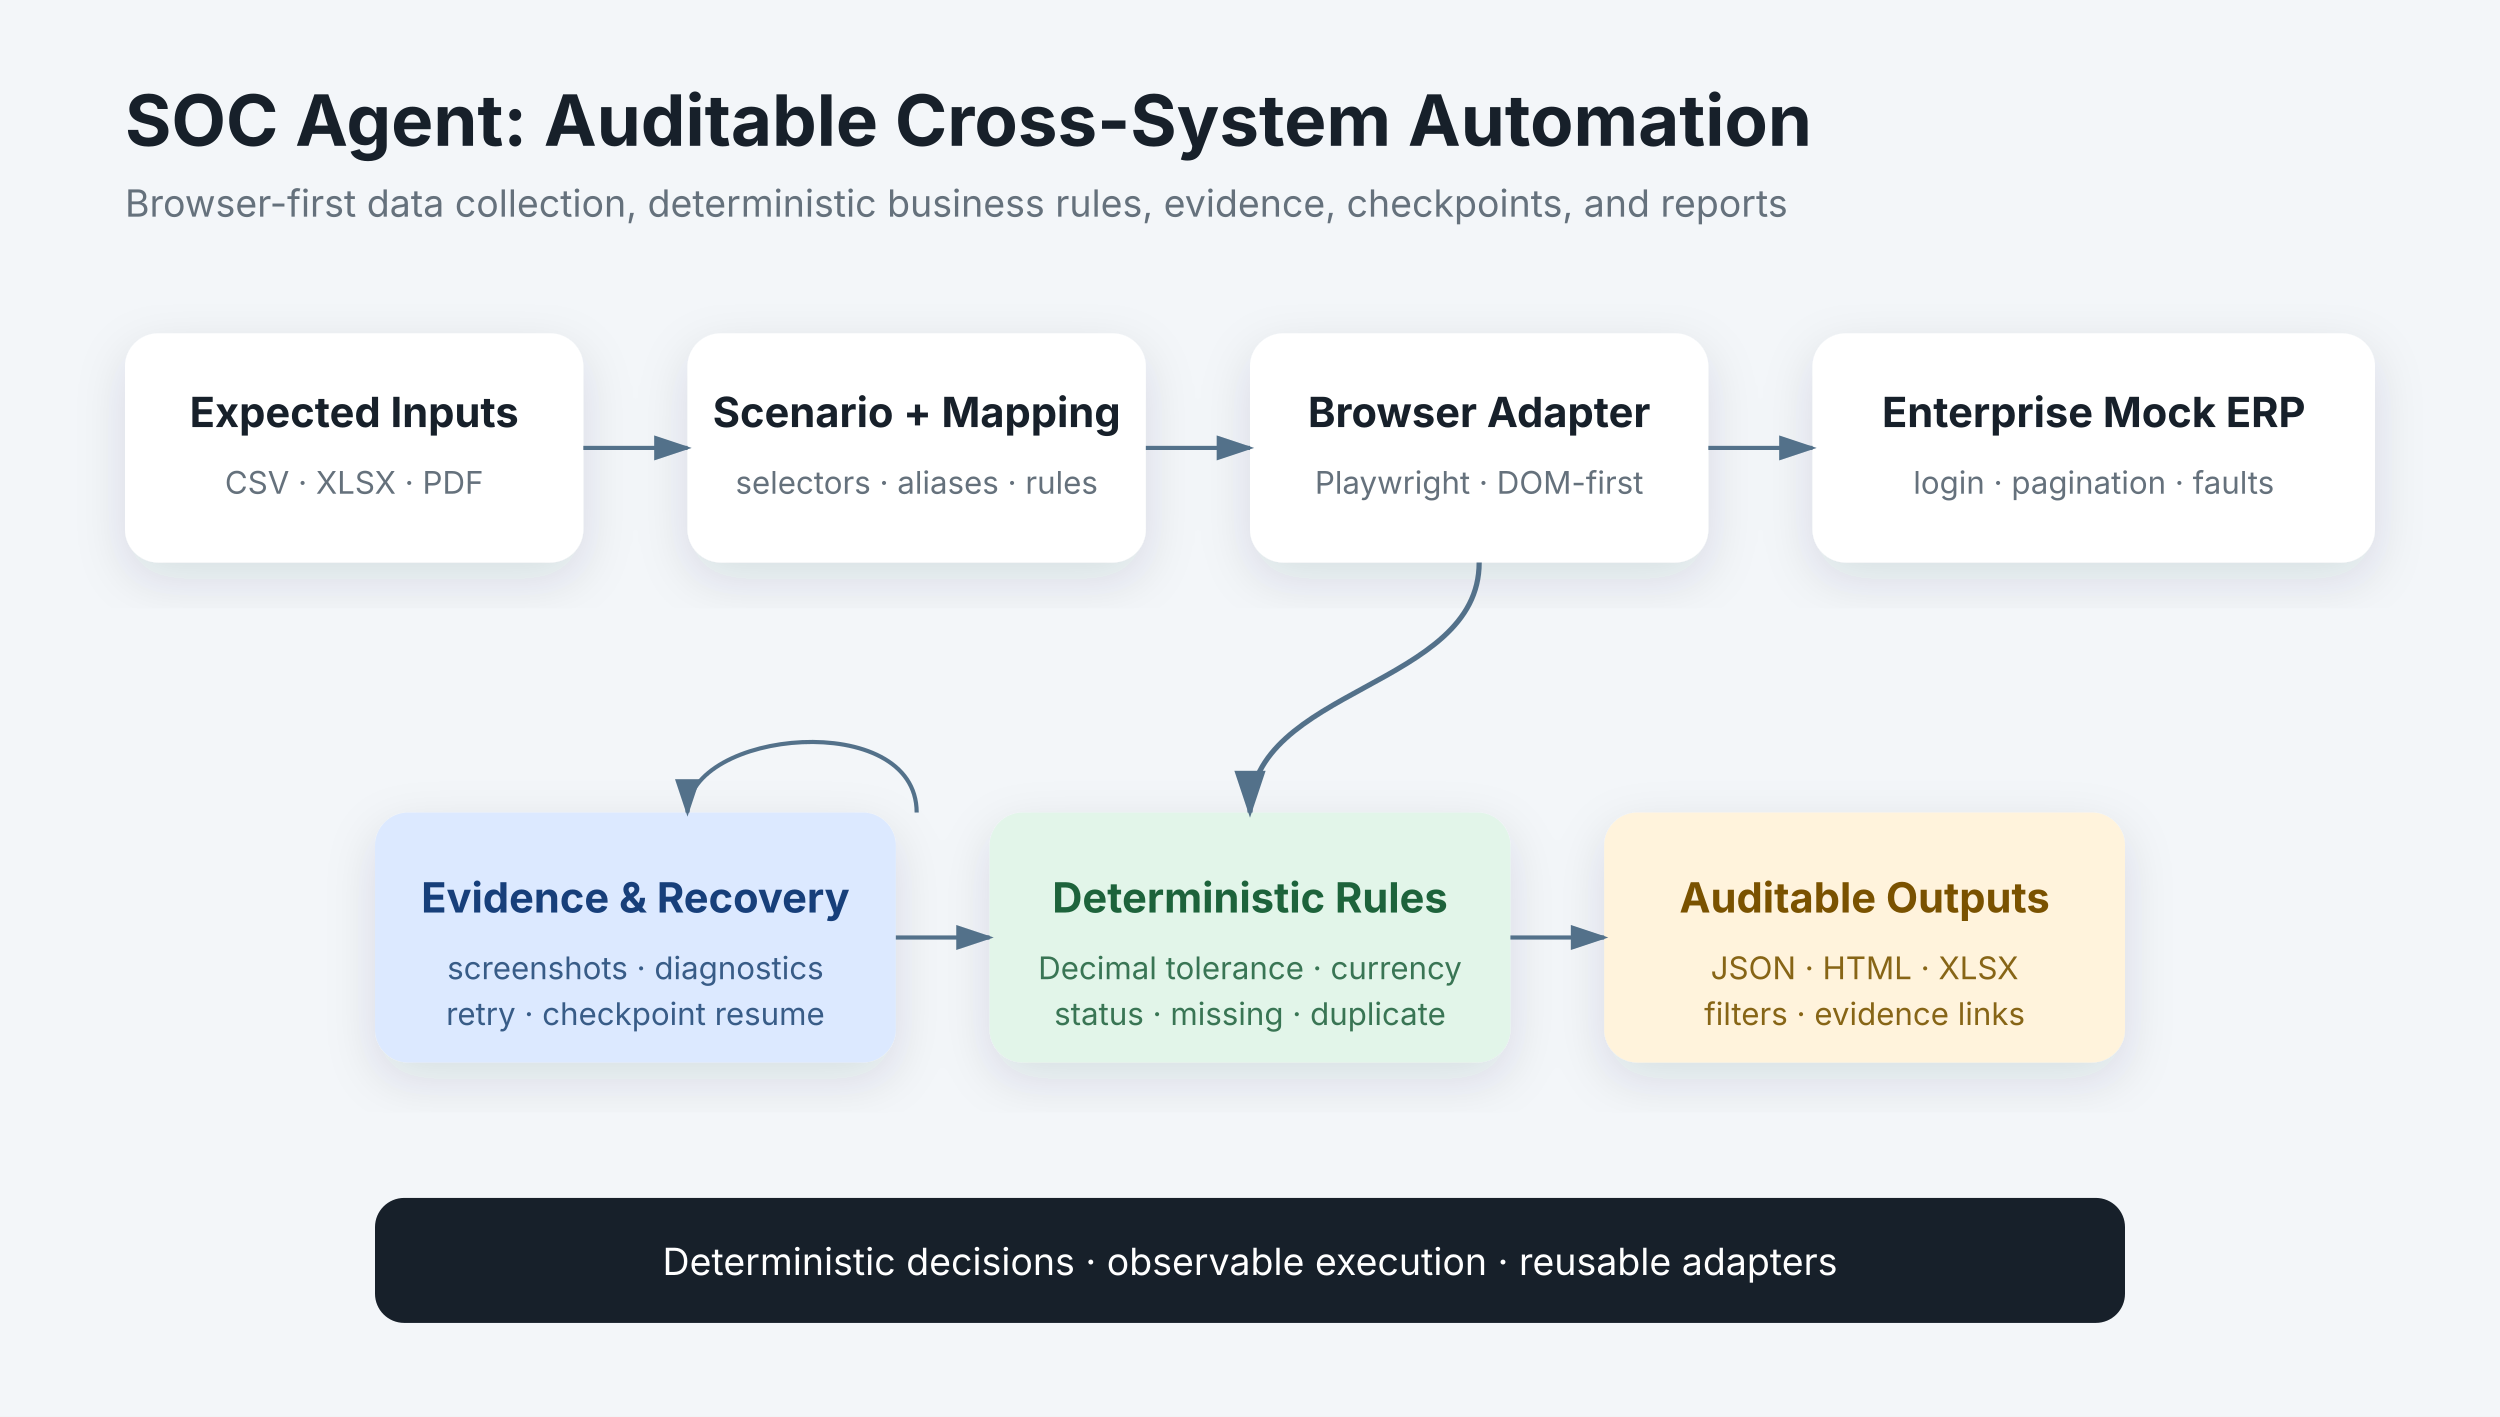
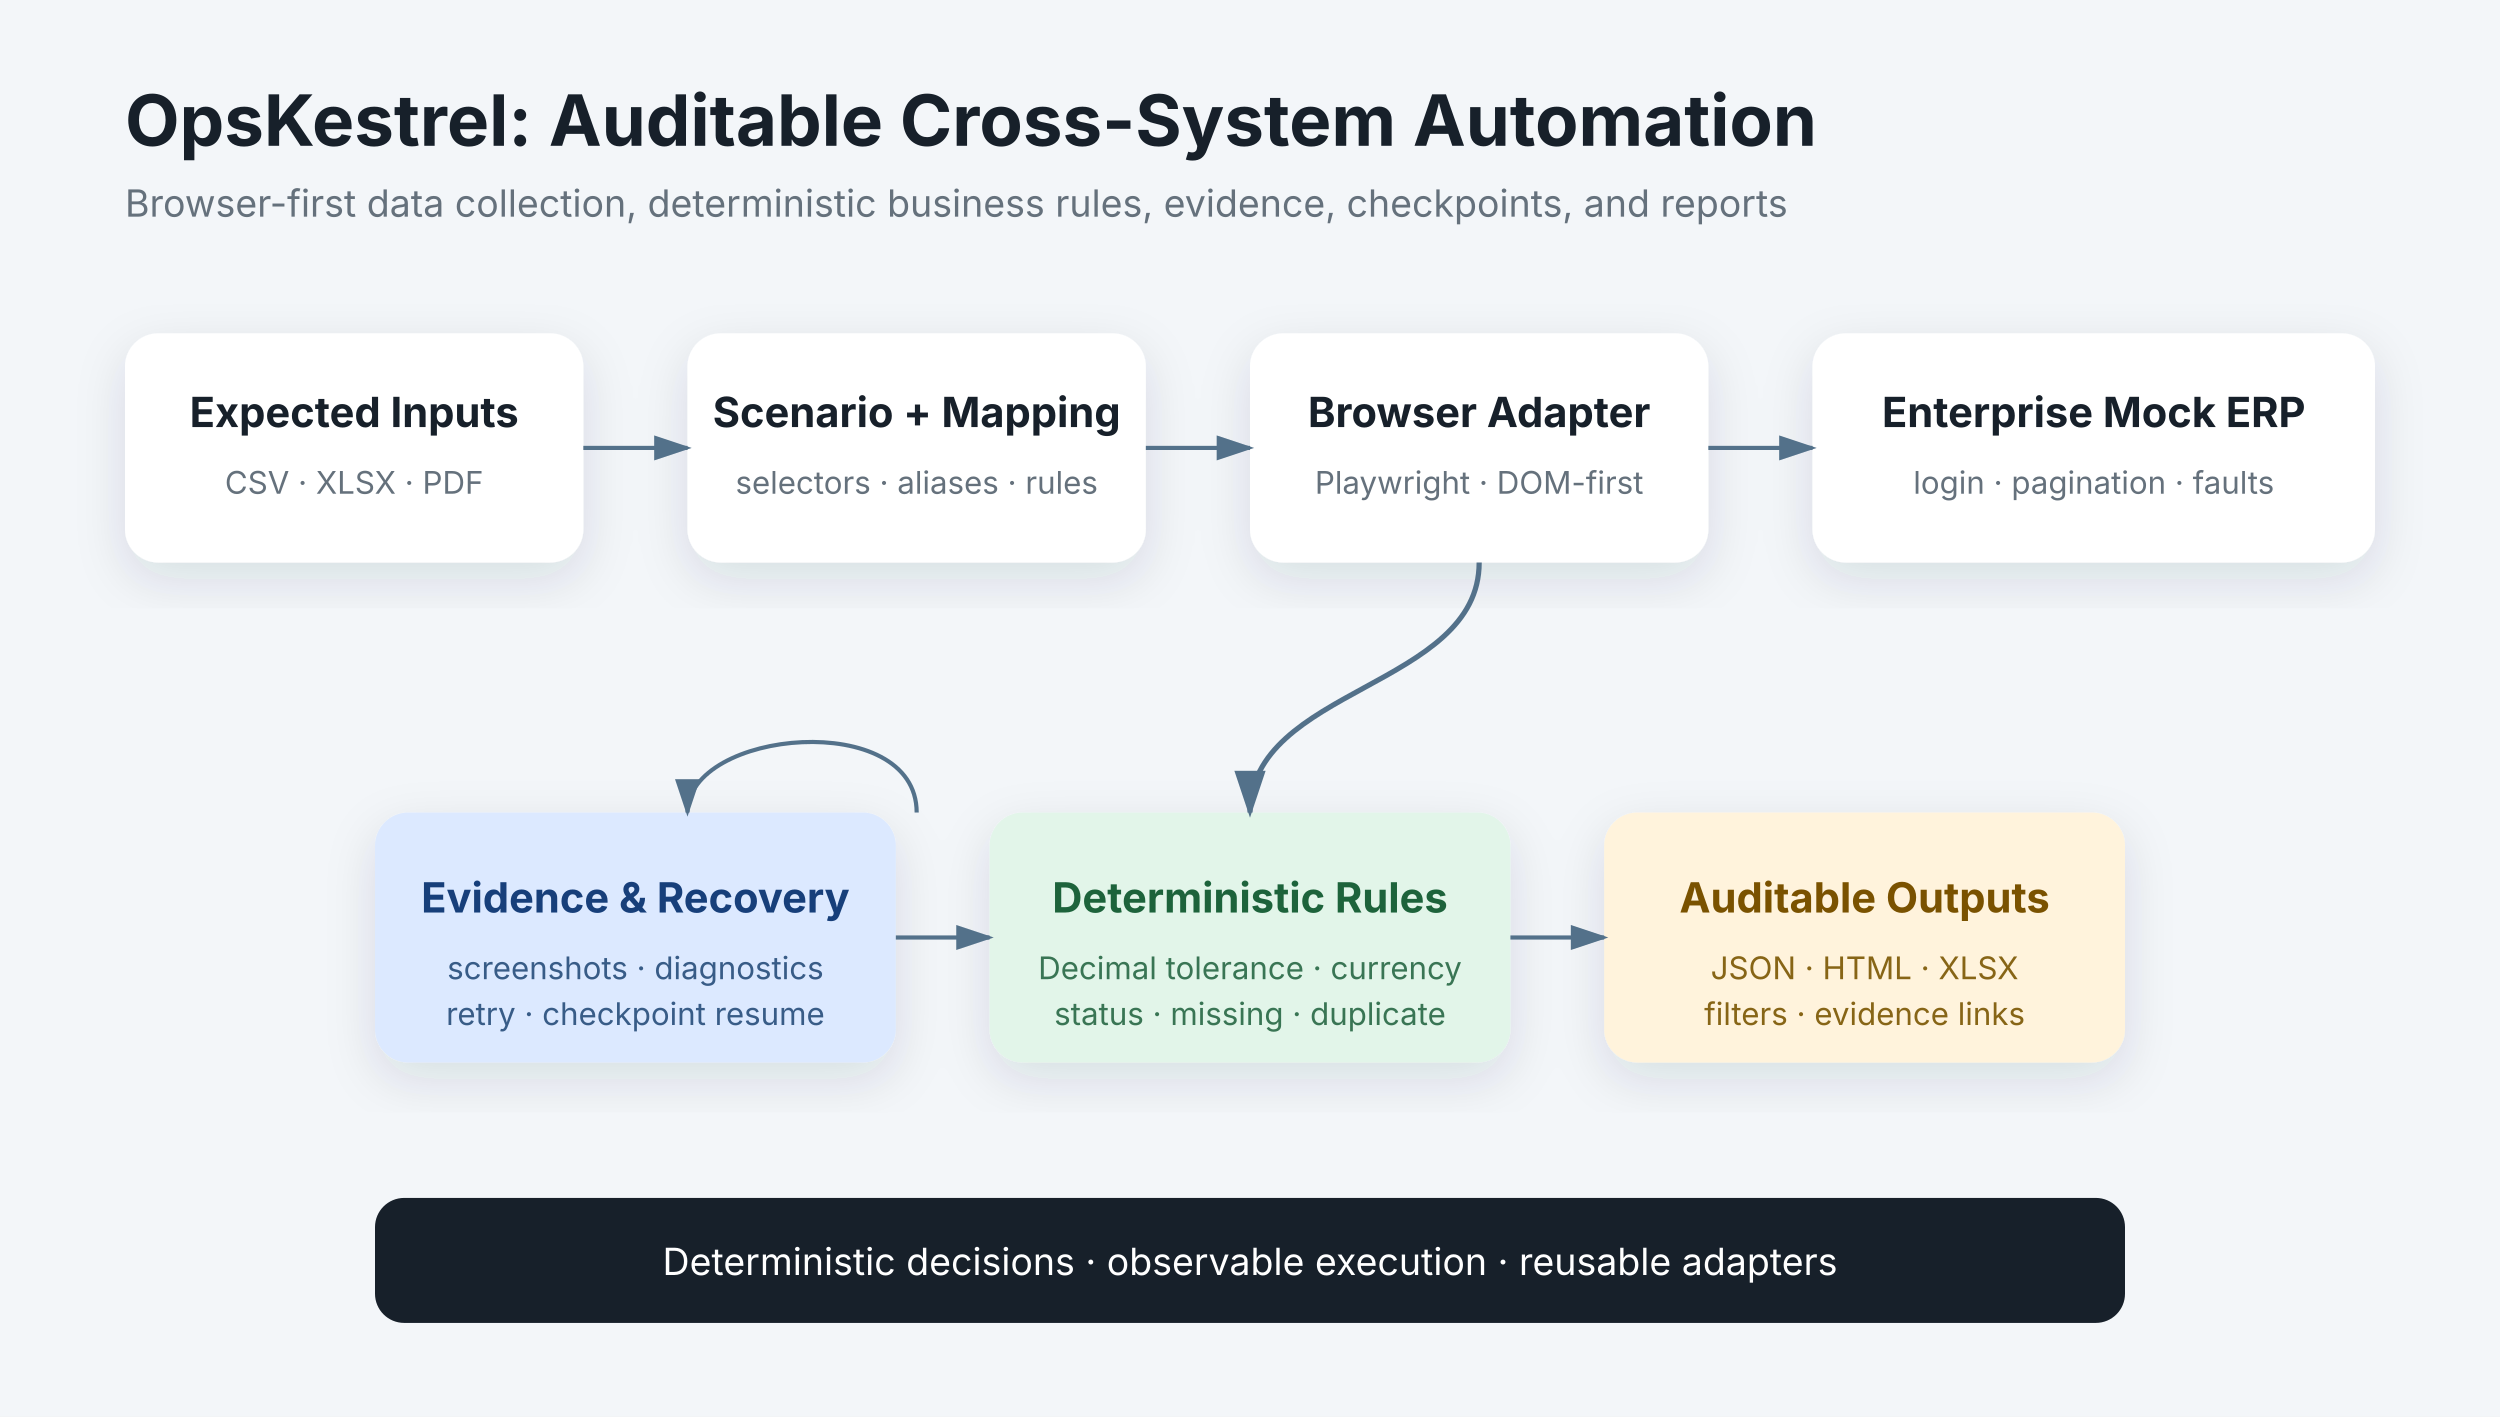
<svg xmlns="http://www.w3.org/2000/svg" width="1200" height="680" viewBox="0 0 1200 680">
  <defs>
    <filter id="shadow" x="-20%" y="-20%" width="140%" height="140%">
      <feDropShadow dx="0" dy="8" stdDeviation="12" flood-color="#17324d" flood-opacity="0.12" />
    </filter>
    <marker id="arrow" markerWidth="10" markerHeight="10" refX="8" refY="3" orient="auto">
      <path d="M0,0 L0,6 L9,3 z" fill="#53718a" />
    </marker>
  </defs>
  <rect width="1200" height="680" fill="#f3f6f9" />
  <text x="60" y="70" font-family="-apple-system,BlinkMacSystemFont,sans-serif" font-size="34" font-weight="700" fill="#17202a">
-     SOC Agent: Auditable Cross-System Automation
+     OpsKestrel: Auditable Cross-System Automation
  </text>
  <text x="60" y="104" font-family="-apple-system,BlinkMacSystemFont,sans-serif" font-size="18" fill="#65717c">
    Browser-first data collection, deterministic business rules, evidence, checkpoints, and reports
  </text>
  <g filter="url(#shadow)">
    <rect x="60" y="160" width="220" height="110" rx="16" fill="#ffffff" />
    <rect x="330" y="160" width="220" height="110" rx="16" fill="#ffffff" />
    <rect x="600" y="160" width="220" height="110" rx="16" fill="#ffffff" />
    <rect x="870" y="160" width="270" height="110" rx="16" fill="#ffffff" />
  </g>
  <g font-family="-apple-system,BlinkMacSystemFont,sans-serif" text-anchor="middle">
    <text x="170" y="205" font-size="20" font-weight="650" fill="#17202a">Expected Inputs</text>
    <text x="170" y="237" font-size="15" fill="#65717c">CSV · XLSX · PDF</text>
    <text x="440" y="205" font-size="20" font-weight="650" fill="#17202a">Scenario + Mapping</text>
    <text x="440" y="237" font-size="15" fill="#65717c">selectors · aliases · rules</text>
    <text x="710" y="205" font-size="20" font-weight="650" fill="#17202a">Browser Adapter</text>
    <text x="710" y="237" font-size="15" fill="#65717c">Playwright · DOM-first</text>
    <text x="1005" y="205" font-size="20" font-weight="650" fill="#17202a">Enterprise Mock ERP</text>
    <text x="1005" y="237" font-size="15" fill="#65717c">login · pagination · faults</text>
  </g>
  <line x1="280" y1="215" x2="330" y2="215" stroke="#53718a" stroke-width="2" marker-end="url(#arrow)" />
  <line x1="550" y1="215" x2="600" y2="215" stroke="#53718a" stroke-width="2" marker-end="url(#arrow)" />
  <line x1="820" y1="215" x2="870" y2="215" stroke="#53718a" stroke-width="2" marker-end="url(#arrow)" />
  <g filter="url(#shadow)">
    <rect x="180" y="390" width="250" height="120" rx="16" fill="#dce9ff" />
    <rect x="475" y="390" width="250" height="120" rx="16" fill="#e2f5e9" />
    <rect x="770" y="390" width="250" height="120" rx="16" fill="#fff3dc" />
  </g>
  <g font-family="-apple-system,BlinkMacSystemFont,sans-serif" text-anchor="middle">
    <text x="305" y="438" font-size="20" font-weight="650" fill="#173f7a">Evidence &amp; Recovery</text>
    <text x="305" y="470" font-size="15" fill="#385c87">screenshots · diagnostics</text>
    <text x="305" y="492" font-size="15" fill="#385c87">retry · checkpoint resume</text>
    <text x="600" y="438" font-size="20" font-weight="650" fill="#1d633b">Deterministic Rules</text>
    <text x="600" y="470" font-size="15" fill="#397554">Decimal tolerance · currency</text>
    <text x="600" y="492" font-size="15" fill="#397554">status · missing · duplicate</text>
    <text x="895" y="438" font-size="20" font-weight="650" fill="#7a5200">Auditable Outputs</text>
    <text x="895" y="470" font-size="15" fill="#876516">JSON · HTML · XLSX</text>
    <text x="895" y="492" font-size="15" fill="#876516">filters · evidence links</text>
  </g>
  <path d="M710,270 C710,330 600,330 600,390" fill="none" stroke="#53718a" stroke-width="2.5" marker-end="url(#arrow)" />
  <path d="M440,390 C440,340 330,350 330,390" fill="none" stroke="#53718a" stroke-width="2" marker-end="url(#arrow)" />
  <line x1="430" y1="450" x2="475" y2="450" stroke="#53718a" stroke-width="2" marker-end="url(#arrow)" />
  <line x1="725" y1="450" x2="770" y2="450" stroke="#53718a" stroke-width="2" marker-end="url(#arrow)" />
  <rect x="180" y="575" width="840" height="60" rx="14" fill="#17202a" />
  <text x="600" y="612" font-family="-apple-system,BlinkMacSystemFont,sans-serif" text-anchor="middle" font-size="18" fill="#ffffff">
    Deterministic decisions · observable execution · reusable adapters
  </text>
</svg>
